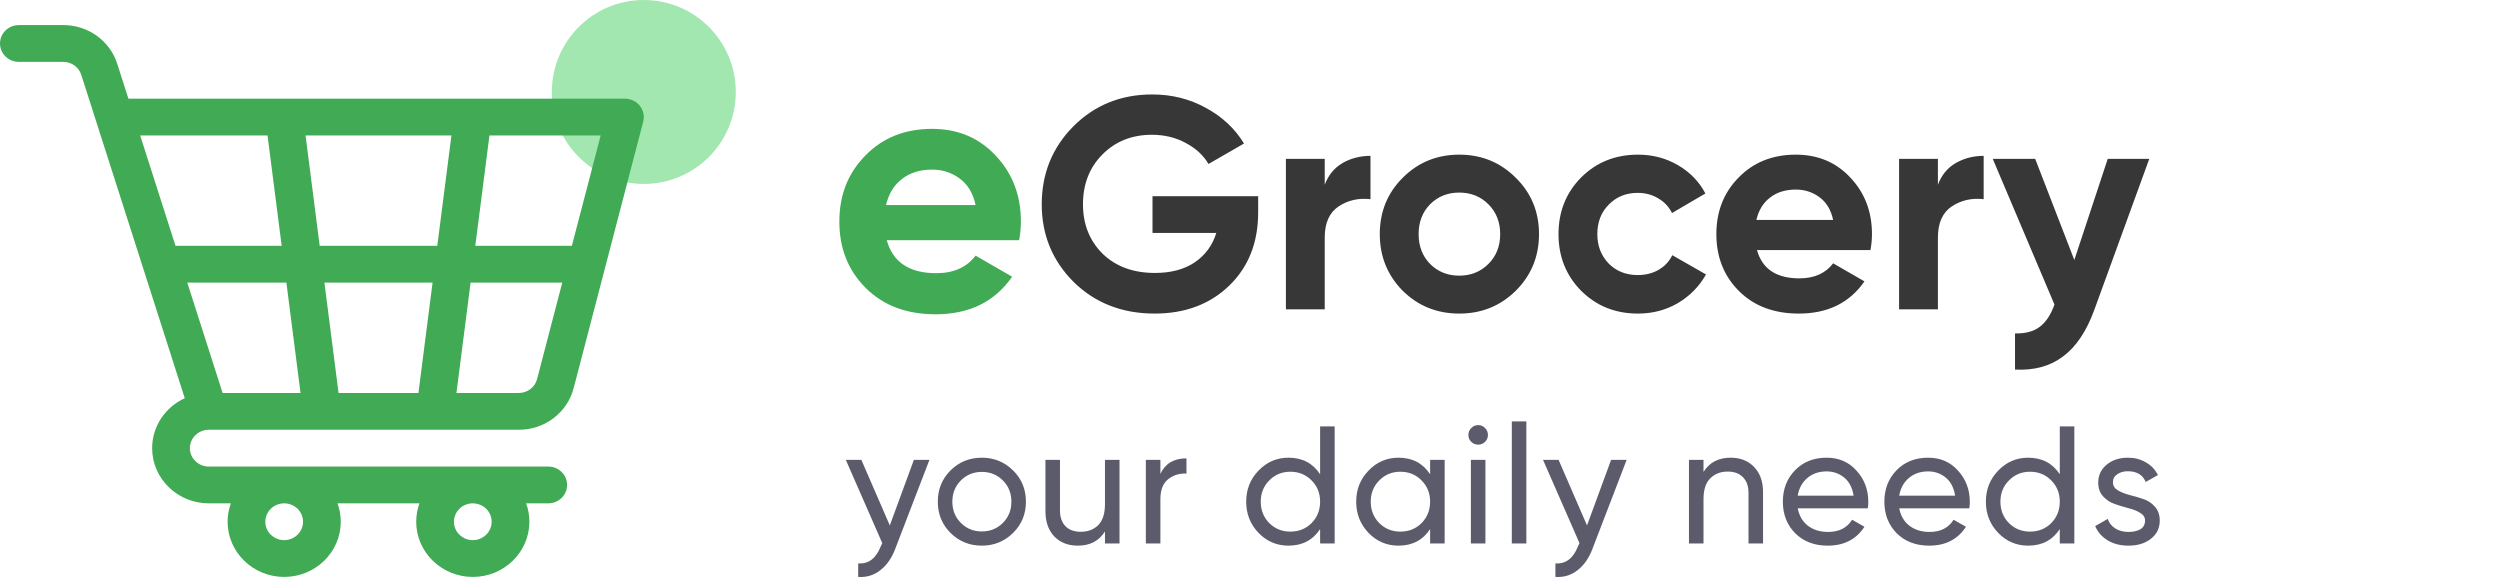
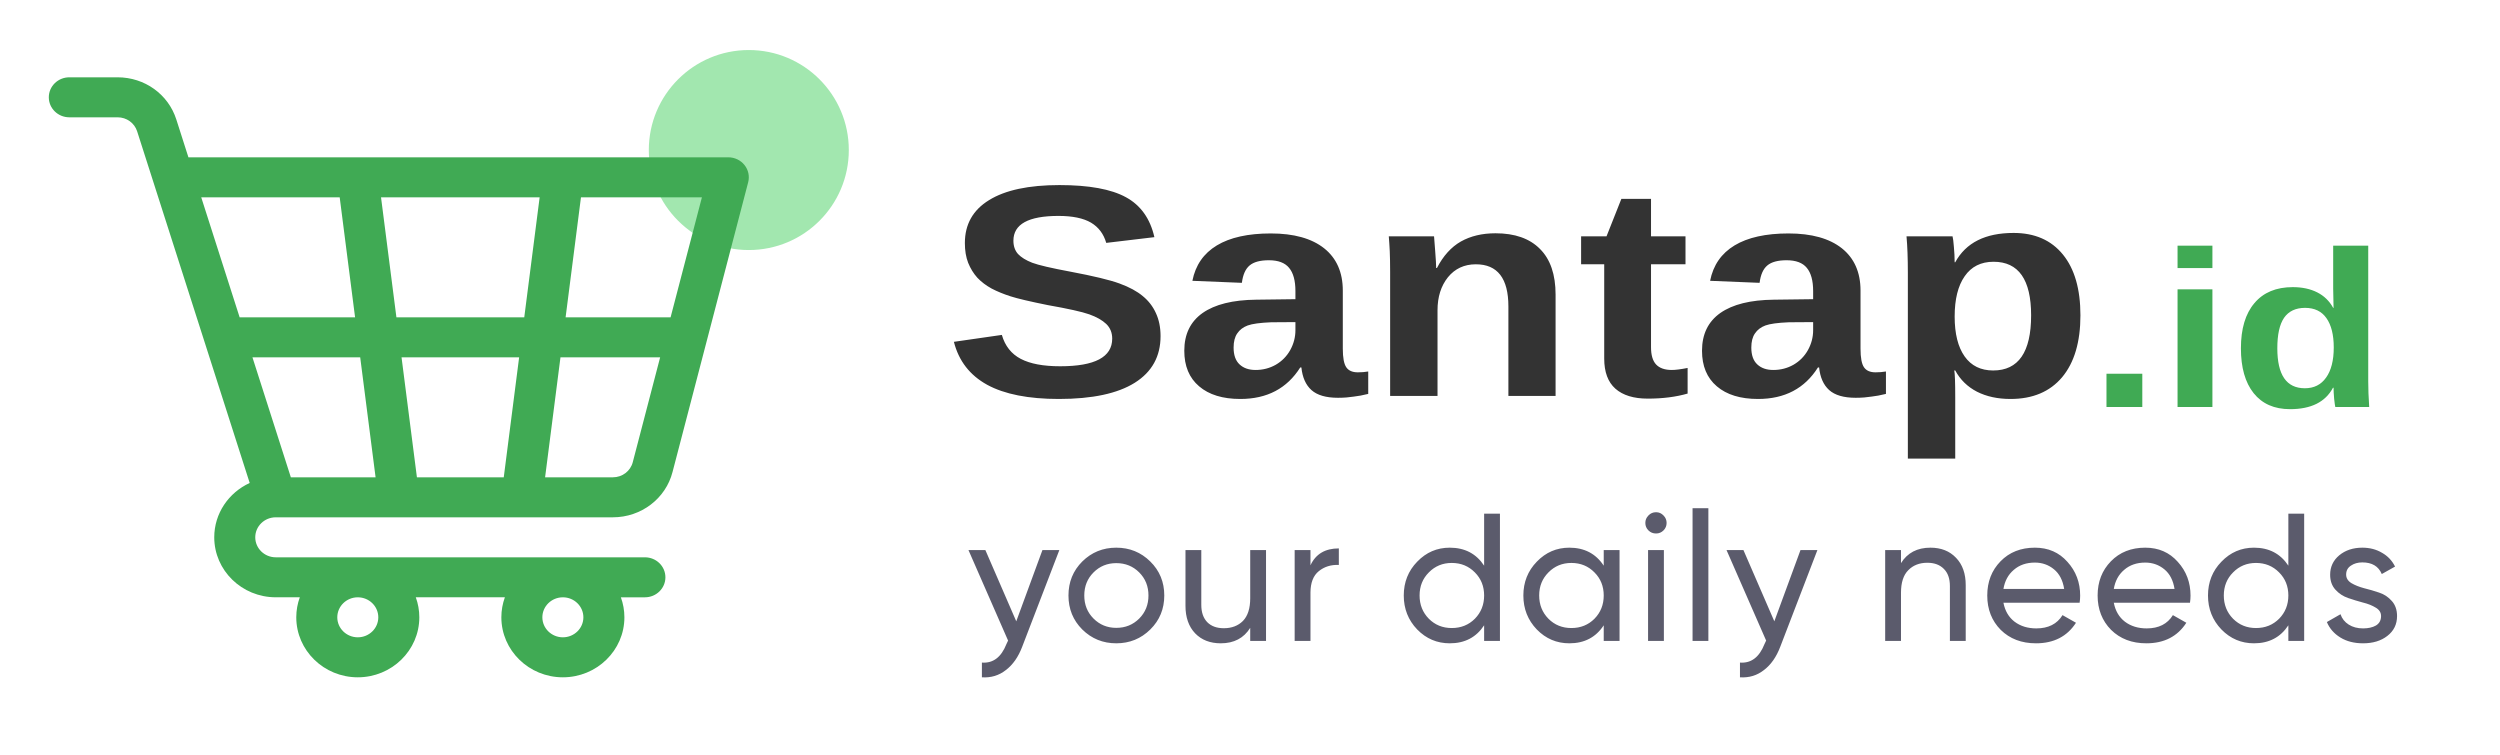
- <svg xmlns="http://www.w3.org/2000/svg" width="299" height="70" viewBox="0 0 299 70" fill="none">
-   <circle cx="77" cy="11" r="11" fill="#A2E7AF" />
-   <path d="M106.056 28.726C106.784 31.358 108.758 32.674 111.978 32.674C114.05 32.674 115.618 31.974 116.682 30.574L121.05 33.094C118.978 36.09 115.926 37.588 111.894 37.588C108.422 37.588 105.636 36.538 103.536 34.438C101.436 32.338 100.386 29.692 100.386 26.5C100.386 23.336 101.422 20.704 103.494 18.604C105.566 16.476 108.226 15.412 111.474 15.412C114.554 15.412 117.088 16.476 119.076 18.604C121.092 20.732 122.1 23.364 122.1 26.5C122.1 27.2 122.03 27.942 121.89 28.726H106.056ZM105.972 24.526H116.682C116.374 23.098 115.73 22.034 114.75 21.334C113.798 20.634 112.706 20.284 111.474 20.284C110.018 20.284 108.814 20.662 107.862 21.418C106.91 22.146 106.28 23.182 105.972 24.526Z" fill="#40AA54" />
-   <path d="M150.476 23.464V25.408C150.476 29.008 149.324 31.924 147.02 34.156C144.716 36.388 141.74 37.504 138.092 37.504C134.204 37.504 130.976 36.244 128.408 33.724C125.864 31.18 124.592 28.084 124.592 24.436C124.592 20.764 125.852 17.656 128.372 15.112C130.916 12.568 134.06 11.296 137.804 11.296C140.156 11.296 142.304 11.836 144.248 12.916C146.192 13.972 147.704 15.388 148.784 17.164L144.536 19.612C143.936 18.58 143.024 17.74 141.8 17.092C140.6 16.444 139.256 16.12 137.768 16.12C135.368 16.12 133.388 16.912 131.828 18.496C130.292 20.056 129.524 22.036 129.524 24.436C129.524 26.812 130.304 28.78 131.864 30.34C133.448 31.876 135.536 32.644 138.128 32.644C140.048 32.644 141.632 32.224 142.88 31.384C144.152 30.52 145.016 29.344 145.472 27.856H137.84V23.464H150.476ZM158.438 22.096C158.87 20.944 159.578 20.08 160.562 19.504C161.57 18.928 162.686 18.64 163.91 18.64V23.824C162.494 23.656 161.222 23.944 160.094 24.688C158.99 25.432 158.438 26.668 158.438 28.396V37H153.794V19H158.438V22.096ZM181.294 34.768C179.446 36.592 177.19 37.504 174.526 37.504C171.862 37.504 169.606 36.592 167.758 34.768C165.934 32.92 165.022 30.664 165.022 28C165.022 25.336 165.934 23.092 167.758 21.268C169.606 19.42 171.862 18.496 174.526 18.496C177.19 18.496 179.446 19.42 181.294 21.268C183.142 23.092 184.066 25.336 184.066 28C184.066 30.664 183.142 32.92 181.294 34.768ZM171.034 31.564C171.97 32.5 173.134 32.968 174.526 32.968C175.918 32.968 177.082 32.5 178.018 31.564C178.954 30.628 179.422 29.44 179.422 28C179.422 26.56 178.954 25.372 178.018 24.436C177.082 23.5 175.918 23.032 174.526 23.032C173.134 23.032 171.97 23.5 171.034 24.436C170.122 25.372 169.666 26.56 169.666 28C169.666 29.44 170.122 30.628 171.034 31.564ZM195.901 37.504C193.189 37.504 190.921 36.592 189.097 34.768C187.297 32.944 186.397 30.688 186.397 28C186.397 25.312 187.297 23.056 189.097 21.232C190.921 19.408 193.189 18.496 195.901 18.496C197.653 18.496 199.249 18.916 200.689 19.756C202.129 20.596 203.221 21.724 203.965 23.14L199.969 25.48C199.609 24.736 199.057 24.148 198.313 23.716C197.593 23.284 196.777 23.068 195.865 23.068C194.473 23.068 193.321 23.536 192.409 24.472C191.497 25.384 191.041 26.56 191.041 28C191.041 29.416 191.497 30.592 192.409 31.528C193.321 32.44 194.473 32.896 195.865 32.896C196.801 32.896 197.629 32.692 198.349 32.284C199.093 31.852 199.645 31.264 200.005 30.52L204.037 32.824C203.245 34.24 202.129 35.38 200.689 36.244C199.249 37.084 197.653 37.504 195.901 37.504ZM210.136 29.908C210.76 32.164 212.452 33.292 215.212 33.292C216.988 33.292 218.332 32.692 219.244 31.492L222.988 33.652C221.212 36.22 218.596 37.504 215.14 37.504C212.164 37.504 209.776 36.604 207.976 34.804C206.176 33.004 205.276 30.736 205.276 28C205.276 25.288 206.164 23.032 207.94 21.232C209.716 19.408 211.996 18.496 214.78 18.496C217.42 18.496 219.592 19.408 221.296 21.232C223.024 23.056 223.888 25.312 223.888 28C223.888 28.6 223.828 29.236 223.708 29.908H210.136ZM210.064 26.308H219.244C218.98 25.084 218.428 24.172 217.588 23.572C216.772 22.972 215.836 22.672 214.78 22.672C213.532 22.672 212.5 22.996 211.684 23.644C210.868 24.268 210.328 25.156 210.064 26.308ZM231.774 22.096C232.206 20.944 232.914 20.08 233.898 19.504C234.906 18.928 236.022 18.64 237.246 18.64V23.824C235.83 23.656 234.558 23.944 233.43 24.688C232.326 25.432 231.774 26.668 231.774 28.396V37H227.13V19H231.774V22.096ZM252.085 19H257.053L250.501 37C249.565 39.592 248.317 41.464 246.757 42.616C245.221 43.792 243.301 44.32 240.997 44.2V39.88C242.245 39.904 243.229 39.64 243.949 39.088C244.693 38.536 245.281 37.648 245.713 36.424L238.333 19H243.409L248.089 31.096L252.085 19Z" fill="#373737" />
-   <path d="M24.965 51.4H62.048C65.159 51.4 67.859 49.344 68.611 46.41L76.93 14.543C77.102 13.885 76.953 13.186 76.525 12.65C76.098 12.114 75.44 11.8 74.744 11.8H15.357L14.023 7.633C13.136 4.862 10.54 3 7.563 3H2.256C1.01 3 0 3.985 0 5.2C0 6.415 1.01 7.4 2.256 7.4H7.563C8.556 7.4 9.421 8.021 9.717 8.944C10.389 11.044 21.377 45.373 22.097 47.624C19.795 48.678 18.197 50.96 18.197 53.6C18.197 57.239 21.233 60.199 24.965 60.199H27.609C27.358 60.887 27.221 61.629 27.221 62.4C27.221 66.039 30.257 69 33.988 69C37.72 69 40.756 66.039 40.756 62.4C40.756 61.629 40.618 60.889 40.368 60.199H50.167C49.917 60.889 49.779 61.629 49.779 62.4C49.779 66.039 52.815 69 56.547 69C60.279 69 63.315 66.039 63.315 62.4C63.315 61.629 63.177 60.889 62.926 60.2H65.57C66.816 60.2 67.826 59.215 67.826 58C67.826 56.785 66.816 55.8 65.57 55.8H24.965C23.721 55.8 22.709 54.813 22.709 53.6C22.709 52.387 23.721 51.4 24.965 51.4ZM36.244 62.4C36.244 63.613 35.232 64.6 33.988 64.6C32.744 64.6 31.732 63.613 31.732 62.4C31.732 61.187 32.744 60.2 33.988 60.2C35.232 60.2 36.244 61.187 36.244 62.4ZM58.803 62.4C58.803 63.613 57.791 64.6 56.547 64.6C55.303 64.6 54.291 63.613 54.291 62.4C54.291 61.187 55.303 60.2 56.547 60.2C57.791 60.2 58.803 61.187 58.803 62.4ZM51.736 33.8L50.044 47H40.491L38.8 33.8H51.736ZM38.236 29.4L36.544 16.2H53.991L52.299 29.4H38.236ZM35.944 47H26.624L22.399 33.8H34.253L35.944 47ZM64.236 45.334C63.985 46.315 63.084 47 62.048 47H54.59L56.282 33.8H67.247L64.236 45.334ZM68.396 29.4H56.846L58.538 16.2H71.842L68.396 29.4ZM31.997 16.2L33.689 29.4H20.99L16.765 16.2H31.997Z" fill="#40AA54" />
-   <path opacity="0.7" d="M109.3 55H111.16L107.08 65.62C106.653 66.753 106.053 67.613 105.28 68.2C104.52 68.8 103.64 69.067 102.64 69V67.38C103.867 67.473 104.767 66.793 105.34 65.34L105.52 64.96L101.16 55H103.02L106.42 62.84L109.3 55ZM121.162 63.74C120.136 64.753 118.889 65.26 117.422 65.26C115.956 65.26 114.709 64.753 113.682 63.74C112.669 62.727 112.162 61.48 112.162 60C112.162 58.52 112.669 57.273 113.682 56.26C114.709 55.247 115.956 54.74 117.422 54.74C118.889 54.74 120.136 55.247 121.162 56.26C122.189 57.273 122.702 58.52 122.702 60C122.702 61.48 122.189 62.727 121.162 63.74ZM117.422 63.56C118.422 63.56 119.262 63.22 119.942 62.54C120.622 61.86 120.962 61.013 120.962 60C120.962 58.987 120.622 58.14 119.942 57.46C119.262 56.78 118.422 56.44 117.422 56.44C116.436 56.44 115.602 56.78 114.922 57.46C114.242 58.14 113.902 58.987 113.902 60C113.902 61.013 114.242 61.86 114.922 62.54C115.602 63.22 116.436 63.56 117.422 63.56ZM132.154 55H133.894V65H132.154V63.56C131.447 64.693 130.367 65.26 128.914 65.26C127.74 65.26 126.8 64.893 126.094 64.16C125.387 63.413 125.034 62.407 125.034 61.14V55H126.774V61.04C126.774 61.853 126.994 62.487 127.434 62.94C127.874 63.38 128.48 63.6 129.254 63.6C130.12 63.6 130.82 63.333 131.354 62.8C131.887 62.253 132.154 61.42 132.154 60.3V55ZM138.783 56.68C139.356 55.44 140.396 54.82 141.903 54.82V56.64C141.049 56.6 140.316 56.827 139.703 57.32C139.089 57.813 138.783 58.607 138.783 59.7V65H137.043V55H138.783V56.68ZM157.885 51H159.625V65H157.885V63.28C157.018 64.6 155.758 65.26 154.105 65.26C152.705 65.26 151.512 64.753 150.525 63.74C149.538 62.713 149.045 61.467 149.045 60C149.045 58.533 149.538 57.293 150.525 56.28C151.512 55.253 152.705 54.74 154.105 54.74C155.758 54.74 157.018 55.4 157.885 56.72V51ZM154.325 63.58C155.338 63.58 156.185 63.24 156.865 62.56C157.545 61.867 157.885 61.013 157.885 60C157.885 58.987 157.545 58.14 156.865 57.46C156.185 56.767 155.338 56.42 154.325 56.42C153.325 56.42 152.485 56.767 151.805 57.46C151.125 58.14 150.785 58.987 150.785 60C150.785 61.013 151.125 61.867 151.805 62.56C152.485 63.24 153.325 63.58 154.325 63.58ZM171.041 55H172.781V65H171.041V63.28C170.175 64.6 168.915 65.26 167.261 65.26C165.861 65.26 164.668 64.753 163.681 63.74C162.695 62.713 162.201 61.467 162.201 60C162.201 58.533 162.695 57.293 163.681 56.28C164.668 55.253 165.861 54.74 167.261 54.74C168.915 54.74 170.175 55.4 171.041 56.72V55ZM167.481 63.58C168.495 63.58 169.341 63.24 170.021 62.56C170.701 61.867 171.041 61.013 171.041 60C171.041 58.987 170.701 58.14 170.021 57.46C169.341 56.767 168.495 56.42 167.481 56.42C166.481 56.42 165.641 56.767 164.961 57.46C164.281 58.14 163.941 58.987 163.941 60C163.941 61.013 164.281 61.867 164.961 62.56C165.641 63.24 166.481 63.58 167.481 63.58ZM176.798 53.18C176.464 53.18 176.184 53.067 175.958 52.84C175.731 52.613 175.618 52.34 175.618 52.02C175.618 51.7 175.731 51.427 175.958 51.2C176.184 50.96 176.464 50.84 176.798 50.84C177.118 50.84 177.391 50.96 177.618 51.2C177.844 51.427 177.958 51.7 177.958 52.02C177.958 52.34 177.844 52.613 177.618 52.84C177.391 53.067 177.118 53.18 176.798 53.18ZM175.918 65V55H177.658V65H175.918ZM180.812 65V50.4H182.552V65H180.812ZM192.687 55H194.547L190.467 65.62C190.04 66.753 189.44 67.613 188.667 68.2C187.907 68.8 187.027 69.067 186.027 69V67.38C187.253 67.473 188.153 66.793 188.727 65.34L188.907 64.96L184.547 55H186.407L189.807 62.84L192.687 55ZM206.98 54.74C208.153 54.74 209.093 55.113 209.8 55.86C210.506 56.593 210.86 57.593 210.86 58.86V65H209.12V58.96C209.12 58.147 208.9 57.52 208.46 57.08C208.02 56.627 207.413 56.4 206.64 56.4C205.773 56.4 205.073 56.673 204.54 57.22C204.006 57.753 203.74 58.58 203.74 59.7V65H202V55H203.74V56.44C204.446 55.307 205.526 54.74 206.98 54.74ZM215.009 60.8C215.182 61.693 215.589 62.387 216.229 62.88C216.882 63.373 217.682 63.62 218.629 63.62C219.949 63.62 220.909 63.133 221.509 62.16L222.989 63C222.015 64.507 220.549 65.26 218.589 65.26C217.002 65.26 215.709 64.767 214.709 63.78C213.722 62.78 213.229 61.52 213.229 60C213.229 58.493 213.715 57.24 214.689 56.24C215.662 55.24 216.922 54.74 218.469 54.74C219.935 54.74 221.129 55.26 222.049 56.3C222.982 57.327 223.449 58.567 223.449 60.02C223.449 60.273 223.429 60.533 223.389 60.8H215.009ZM218.469 56.38C217.535 56.38 216.762 56.647 216.149 57.18C215.535 57.7 215.155 58.4 215.009 59.28H221.689C221.542 58.333 221.169 57.613 220.569 57.12C219.969 56.627 219.269 56.38 218.469 56.38ZM227.149 60.8C227.323 61.693 227.729 62.387 228.369 62.88C229.023 63.373 229.823 63.62 230.769 63.62C232.089 63.62 233.049 63.133 233.649 62.16L235.129 63C234.156 64.507 232.689 65.26 230.729 65.26C229.143 65.26 227.849 64.767 226.849 63.78C225.863 62.78 225.369 61.52 225.369 60C225.369 58.493 225.856 57.24 226.829 56.24C227.803 55.24 229.063 54.74 230.609 54.74C232.076 54.74 233.269 55.26 234.189 56.3C235.123 57.327 235.589 58.567 235.589 60.02C235.589 60.273 235.569 60.533 235.529 60.8H227.149ZM230.609 56.38C229.676 56.38 228.903 56.647 228.289 57.18C227.676 57.7 227.296 58.4 227.149 59.28H233.829C233.683 58.333 233.309 57.613 232.709 57.12C232.109 56.627 231.409 56.38 230.609 56.38ZM246.35 51H248.09V65H246.35V63.28C245.483 64.6 244.223 65.26 242.57 65.26C241.17 65.26 239.977 64.753 238.99 63.74C238.003 62.713 237.51 61.467 237.51 60C237.51 58.533 238.003 57.293 238.99 56.28C239.977 55.253 241.17 54.74 242.57 54.74C244.223 54.74 245.483 55.4 246.35 56.72V51ZM242.79 63.58C243.803 63.58 244.65 63.24 245.33 62.56C246.01 61.867 246.35 61.013 246.35 60C246.35 58.987 246.01 58.14 245.33 57.46C244.65 56.767 243.803 56.42 242.79 56.42C241.79 56.42 240.95 56.767 240.27 57.46C239.59 58.14 239.25 58.987 239.25 60C239.25 61.013 239.59 61.867 240.27 62.56C240.95 63.24 241.79 63.58 242.79 63.58ZM252.707 57.7C252.707 58.087 252.9 58.4 253.287 58.64C253.673 58.867 254.14 59.053 254.687 59.2C255.233 59.333 255.78 59.493 256.327 59.68C256.873 59.853 257.34 60.16 257.727 60.6C258.113 61.027 258.307 61.58 258.307 62.26C258.307 63.167 257.953 63.893 257.247 64.44C256.553 64.987 255.66 65.26 254.567 65.26C253.593 65.26 252.76 65.047 252.067 64.62C251.373 64.193 250.88 63.627 250.587 62.92L252.087 62.06C252.247 62.54 252.547 62.92 252.987 63.2C253.427 63.48 253.953 63.62 254.567 63.62C255.14 63.62 255.613 63.513 255.987 63.3C256.36 63.073 256.547 62.727 256.547 62.26C256.547 61.873 256.353 61.567 255.967 61.34C255.58 61.1 255.113 60.913 254.567 60.78C254.02 60.633 253.473 60.467 252.927 60.28C252.38 60.093 251.913 59.787 251.527 59.36C251.14 58.933 250.947 58.387 250.947 57.72C250.947 56.853 251.28 56.14 251.947 55.58C252.627 55.02 253.473 54.74 254.487 54.74C255.3 54.74 256.02 54.927 256.647 55.3C257.287 55.66 257.767 56.167 258.087 56.82L256.627 57.64C256.267 56.787 255.553 56.36 254.487 56.36C253.993 56.36 253.573 56.48 253.227 56.72C252.88 56.947 252.707 57.273 252.707 57.7Z" fill="#16162E" />
+ <svg xmlns="http://www.w3.org/2000/svg" viewBox="117 143 275 83" style="max-height: 500px" width="275" height="83">
+   <a>
+     <circle style="stroke-width: 1;" fill="#A2E7AF" r="11" cy="159.504" cx="199.369" />
+     <path data-index="0" style="opacity: 1;" fill="#40AA54" d="M 147.334 199.904 L 184.417 199.904 C 187.528 199.904 190.228 197.848 190.98 194.914 L 199.3 163.047 C 199.471 162.389 199.322 161.69 198.895 161.154 C 198.467 160.618 197.81 160.304 197.113 160.304 L 137.726 160.304 L 136.393 156.137 C 135.506 153.366 132.909 151.504 129.933 151.504 L 124.625 151.504 C 123.379 151.504 122.369 152.489 122.369 153.704 C 122.369 154.919 123.379 155.904 124.625 155.904 L 129.933 155.904 C 130.925 155.904 131.79 156.525 132.086 157.448 C 132.758 159.548 143.746 193.877 144.467 196.128 C 142.165 197.182 140.567 199.464 140.567 202.104 C 140.567 205.743 143.603 208.702 147.334 208.702 L 149.978 208.702 C 149.728 209.391 149.59 210.133 149.59 210.904 C 149.59 214.543 152.626 217.504 156.358 217.504 C 160.089 217.504 163.125 214.543 163.125 210.904 C 163.125 210.133 162.988 209.393 162.737 208.702 L 172.537 208.702 C 172.286 209.393 172.149 210.133 172.149 210.904 C 172.149 214.543 175.185 217.504 178.916 217.504 C 182.648 217.504 185.684 214.543 185.684 210.904 C 185.684 210.133 185.546 209.393 185.296 208.704 L 187.94 208.704 C 189.185 208.704 190.195 207.719 190.195 206.504 C 190.195 205.289 189.185 204.304 187.94 204.304 L 147.334 204.304 C 146.09 204.304 145.078 203.317 145.078 202.104 C 145.078 200.891 146.09 199.904 147.334 199.904 Z M 158.613 210.904 C 158.613 212.117 157.601 213.104 156.358 213.104 C 155.114 213.104 154.102 212.117 154.102 210.904 C 154.102 209.691 155.114 208.704 156.358 208.704 C 157.601 208.704 158.613 209.691 158.613 210.904 Z M 181.172 210.904 C 181.172 212.117 180.16 213.104 178.916 213.104 C 177.672 213.104 176.66 212.117 176.66 210.904 C 176.66 209.691 177.672 208.704 178.916 208.704 C 180.16 208.704 181.172 209.691 181.172 210.904 Z M 174.105 182.304 L 172.413 195.504 L 162.861 195.504 L 161.169 182.304 L 174.105 182.304 Z M 160.605 177.904 L 158.913 164.704 L 176.361 164.704 L 174.669 177.904 L 160.605 177.904 Z M 158.314 195.504 L 148.993 195.504 L 144.768 182.304 L 156.622 182.304 L 158.314 195.504 Z M 186.605 193.838 C 186.354 194.819 185.454 195.504 184.417 195.504 L 176.96 195.504 L 178.652 182.304 L 189.616 182.304 L 186.605 193.838 Z M 190.765 177.904 L 179.216 177.904 L 180.907 164.704 L 194.211 164.704 L 190.765 177.904 Z M 154.366 164.704 L 156.058 177.904 L 143.36 177.904 L 139.135 164.704 L 154.366 164.704 Z" />
+     <path data-index="1" style="stroke-width: 1;" fill="#16162E" d="M 231.669 203.504 L 233.529 203.504 L 229.449 214.124 C 229.022 215.257 228.422 216.117 227.649 216.704 C 226.889 217.304 226.009 217.571 225.009 217.504 L 225.009 215.884 C 226.236 215.977 227.136 215.297 227.709 213.844 L 227.889 213.464 L 223.529 203.504 L 225.389 203.504 L 228.789 211.344 L 231.669 203.504 Z M 243.531 212.244 C 242.505 213.257 241.258 213.764 239.791 213.764 C 238.325 213.764 237.078 213.257 236.051 212.244 C 235.038 211.231 234.531 209.984 234.531 208.504 C 234.531 207.024 235.038 205.777 236.051 204.764 C 237.078 203.751 238.325 203.244 239.791 203.244 C 241.258 203.244 242.505 203.751 243.531 204.764 C 244.558 205.777 245.071 207.024 245.071 208.504 C 245.071 209.984 244.558 211.231 243.531 212.244 Z M 239.791 212.064 C 240.791 212.064 241.631 211.724 242.311 211.044 C 242.991 210.364 243.331 209.517 243.331 208.504 C 243.331 207.491 242.991 206.644 242.311 205.964 C 241.631 205.284 240.791 204.944 239.791 204.944 C 238.805 204.944 237.971 205.284 237.291 205.964 C 236.611 206.644 236.271 207.491 236.271 208.504 C 236.271 209.517 236.611 210.364 237.291 211.044 C 237.971 211.724 238.805 212.064 239.791 212.064 Z M 254.523 203.504 L 256.263 203.504 L 256.263 213.504 L 254.523 213.504 L 254.523 212.064 C 253.816 213.197 252.736 213.764 251.283 213.764 C 250.109 213.764 249.169 213.397 248.463 212.664 C 247.756 211.917 247.403 210.911 247.403 209.644 L 247.403 203.504 L 249.143 203.504 L 249.143 209.544 C 249.143 210.357 249.363 210.991 249.803 211.444 C 250.243 211.884 250.849 212.104 251.623 212.104 C 252.489 212.104 253.189 211.837 253.723 211.304 C 254.256 210.757 254.523 209.924 254.523 208.804 L 254.523 203.504 Z M 261.152 205.184 C 261.725 203.944 262.765 203.324 264.272 203.324 L 264.272 205.144 C 263.418 205.104 262.685 205.331 262.072 205.824 C 261.458 206.317 261.152 207.111 261.152 208.204 L 261.152 213.504 L 259.412 213.504 L 259.412 203.504 L 261.152 203.504 L 261.152 205.184 Z M 280.254 199.504 L 281.994 199.504 L 281.994 213.504 L 280.254 213.504 L 280.254 211.784 C 279.387 213.104 278.127 213.764 276.474 213.764 C 275.074 213.764 273.881 213.257 272.894 212.244 C 271.907 211.217 271.414 209.971 271.414 208.504 C 271.414 207.037 271.907 205.797 272.894 204.784 C 273.881 203.757 275.074 203.244 276.474 203.244 C 278.127 203.244 279.387 203.904 280.254 205.224 L 280.254 199.504 Z M 276.694 212.084 C 277.707 212.084 278.554 211.744 279.234 211.064 C 279.914 210.371 280.254 209.517 280.254 208.504 C 280.254 207.491 279.914 206.644 279.234 205.964 C 278.554 205.271 277.707 204.924 276.694 204.924 C 275.694 204.924 274.854 205.271 274.174 205.964 C 273.494 206.644 273.154 207.491 273.154 208.504 C 273.154 209.517 273.494 210.371 274.174 211.064 C 274.854 211.744 275.694 212.084 276.694 212.084 Z M 293.41 203.504 L 295.15 203.504 L 295.15 213.504 L 293.41 213.504 L 293.41 211.784 C 292.544 213.104 291.284 213.764 289.63 213.764 C 288.23 213.764 287.037 213.257 286.05 212.244 C 285.064 211.217 284.57 209.971 284.57 208.504 C 284.57 207.037 285.064 205.797 286.05 204.784 C 287.037 203.757 288.23 203.244 289.63 203.244 C 291.284 203.244 292.544 203.904 293.41 205.224 L 293.41 203.504 Z M 289.85 212.084 C 290.864 212.084 291.71 211.744 292.39 211.064 C 293.07 210.371 293.41 209.517 293.41 208.504 C 293.41 207.491 293.07 206.644 292.39 205.964 C 291.71 205.271 290.864 204.924 289.85 204.924 C 288.85 204.924 288.01 205.271 287.33 205.964 C 286.65 206.644 286.31 207.491 286.31 208.504 C 286.31 209.517 286.65 210.371 287.33 211.064 C 288.01 211.744 288.85 212.084 289.85 212.084 Z M 299.167 201.684 C 298.833 201.684 298.553 201.571 298.327 201.344 C 298.1 201.117 297.987 200.844 297.987 200.524 C 297.987 200.204 298.1 199.931 298.327 199.704 C 298.553 199.464 298.833 199.344 299.167 199.344 C 299.487 199.344 299.76 199.464 299.987 199.704 C 300.213 199.931 300.327 200.204 300.327 200.524 C 300.327 200.844 300.213 201.117 299.987 201.344 C 299.76 201.571 299.487 201.684 299.167 201.684 Z M 298.287 213.504 L 298.287 203.504 L 300.027 203.504 L 300.027 213.504 L 298.287 213.504 Z M 303.181 213.504 L 303.181 198.904 L 304.921 198.904 L 304.921 213.504 L 303.181 213.504 Z M 315.056 203.504 L 316.916 203.504 L 312.836 214.124 C 312.409 215.257 311.809 216.117 311.036 216.704 C 310.276 217.304 309.396 217.571 308.396 217.504 L 308.396 215.884 C 309.622 215.977 310.522 215.297 311.096 213.844 L 311.276 213.464 L 306.916 203.504 L 308.776 203.504 L 312.176 211.344 L 315.056 203.504 Z M 329.349 203.244 C 330.522 203.244 331.462 203.617 332.169 204.364 C 332.875 205.097 333.229 206.097 333.229 207.364 L 333.229 213.504 L 331.489 213.504 L 331.489 207.464 C 331.489 206.651 331.269 206.024 330.829 205.584 C 330.389 205.131 329.782 204.904 329.009 204.904 C 328.142 204.904 327.442 205.177 326.909 205.724 C 326.375 206.257 326.109 207.084 326.109 208.204 L 326.109 213.504 L 324.369 213.504 L 324.369 203.504 L 326.109 203.504 L 326.109 204.944 C 326.815 203.811 327.895 203.244 329.349 203.244 Z M 337.378 209.304 C 337.551 210.197 337.958 210.891 338.598 211.384 C 339.251 211.877 340.051 212.124 340.998 212.124 C 342.318 212.124 343.278 211.637 343.878 210.664 L 345.358 211.504 C 344.384 213.011 342.918 213.764 340.958 213.764 C 339.371 213.764 338.078 213.271 337.078 212.284 C 336.091 211.284 335.598 210.024 335.598 208.504 C 335.598 206.997 336.084 205.744 337.058 204.744 C 338.031 203.744 339.291 203.244 340.838 203.244 C 342.304 203.244 343.498 203.764 344.418 204.804 C 345.351 205.831 345.818 207.071 345.818 208.524 C 345.818 208.777 345.798 209.037 345.758 209.304 L 337.378 209.304 Z M 340.838 204.884 C 339.904 204.884 339.131 205.151 338.518 205.684 C 337.904 206.204 337.524 206.904 337.378 207.784 L 344.058 207.784 C 343.911 206.837 343.538 206.117 342.938 205.624 C 342.338 205.131 341.638 204.884 340.838 204.884 Z M 349.518 209.304 C 349.692 210.197 350.098 210.891 350.738 211.384 C 351.392 211.877 352.192 212.124 353.138 212.124 C 354.458 212.124 355.418 211.637 356.018 210.664 L 357.498 211.504 C 356.525 213.011 355.058 213.764 353.098 213.764 C 351.512 213.764 350.218 213.271 349.218 212.284 C 348.232 211.284 347.738 210.024 347.738 208.504 C 347.738 206.997 348.225 205.744 349.198 204.744 C 350.172 203.744 351.432 203.244 352.978 203.244 C 354.445 203.244 355.638 203.764 356.558 204.804 C 357.492 205.831 357.958 207.071 357.958 208.524 C 357.958 208.777 357.938 209.037 357.898 209.304 L 349.518 209.304 Z M 352.978 204.884 C 352.045 204.884 351.272 205.151 350.658 205.684 C 350.045 206.204 349.665 206.904 349.518 207.784 L 356.198 207.784 C 356.052 206.837 355.678 206.117 355.078 205.624 C 354.478 205.131 353.778 204.884 352.978 204.884 Z M 368.719 199.504 L 370.459 199.504 L 370.459 213.504 L 368.719 213.504 L 368.719 211.784 C 367.852 213.104 366.592 213.764 364.939 213.764 C 363.539 213.764 362.346 213.257 361.359 212.244 C 360.372 211.217 359.879 209.971 359.879 208.504 C 359.879 207.037 360.372 205.797 361.359 204.784 C 362.346 203.757 363.539 203.244 364.939 203.244 C 366.592 203.244 367.852 203.904 368.719 205.224 L 368.719 199.504 Z M 365.159 212.084 C 366.172 212.084 367.019 211.744 367.699 211.064 C 368.379 210.371 368.719 209.517 368.719 208.504 C 368.719 207.491 368.379 206.644 367.699 205.964 C 367.019 205.271 366.172 204.924 365.159 204.924 C 364.159 204.924 363.319 205.271 362.639 205.964 C 361.959 206.644 361.619 207.491 361.619 208.504 C 361.619 209.517 361.959 210.371 362.639 211.064 C 363.319 211.744 364.159 212.084 365.159 212.084 Z M 375.076 206.204 C 375.076 206.591 375.269 206.904 375.656 207.144 C 376.042 207.371 376.509 207.557 377.056 207.704 C 377.602 207.837 378.149 207.997 378.696 208.184 C 379.242 208.357 379.709 208.664 380.096 209.104 C 380.482 209.531 380.676 210.084 380.676 210.764 C 380.676 211.671 380.322 212.397 379.616 212.944 C 378.922 213.491 378.029 213.764 376.936 213.764 C 375.962 213.764 375.129 213.551 374.436 213.124 C 373.742 212.697 373.249 212.131 372.956 211.424 L 374.456 210.564 C 374.616 211.044 374.916 211.424 375.356 211.704 C 375.796 211.984 376.322 212.124 376.936 212.124 C 377.509 212.124 377.982 212.017 378.356 211.804 C 378.729 211.577 378.916 211.231 378.916 210.764 C 378.916 210.377 378.722 210.071 378.336 209.844 C 377.949 209.604 377.482 209.417 376.936 209.284 C 376.389 209.137 375.842 208.971 375.296 208.784 C 374.749 208.597 374.282 208.291 373.896 207.864 C 373.509 207.437 373.316 206.891 373.316 206.224 C 373.316 205.357 373.649 204.644 374.316 204.084 C 374.996 203.524 375.842 203.244 376.856 203.244 C 377.669 203.244 378.389 203.431 379.016 203.804 C 379.656 204.164 380.136 204.671 380.456 205.324 L 378.996 206.144 C 378.636 205.291 377.922 204.864 376.856 204.864 C 376.362 204.864 375.942 204.984 375.596 205.224 C 375.249 205.451 375.076 205.777 375.076 206.204 Z" opacity="0.7" />
+     <text transform="matrix(1.355925, 0, 0, 1.186593, -82.21218, -32.37421)" y="184.501" x="223.492" style="fill: rgb(51, 51, 51); font-family: Arial, sans-serif; font-size: 28px; font-weight: 700; white-space: pre;">Santap</text>
+     <text y="184.501" x="223.492" transform="matrix(1.355925, 0, 0, 1.186593, 43.76764, -31.15961)" style="fill: rgb(64, 170, 84); font-family: Arial, sans-serif; font-size: 20.641px; font-weight: 700; line-height: 42.657px; white-space: pre;">.id</text>
+   </a>
</svg>
